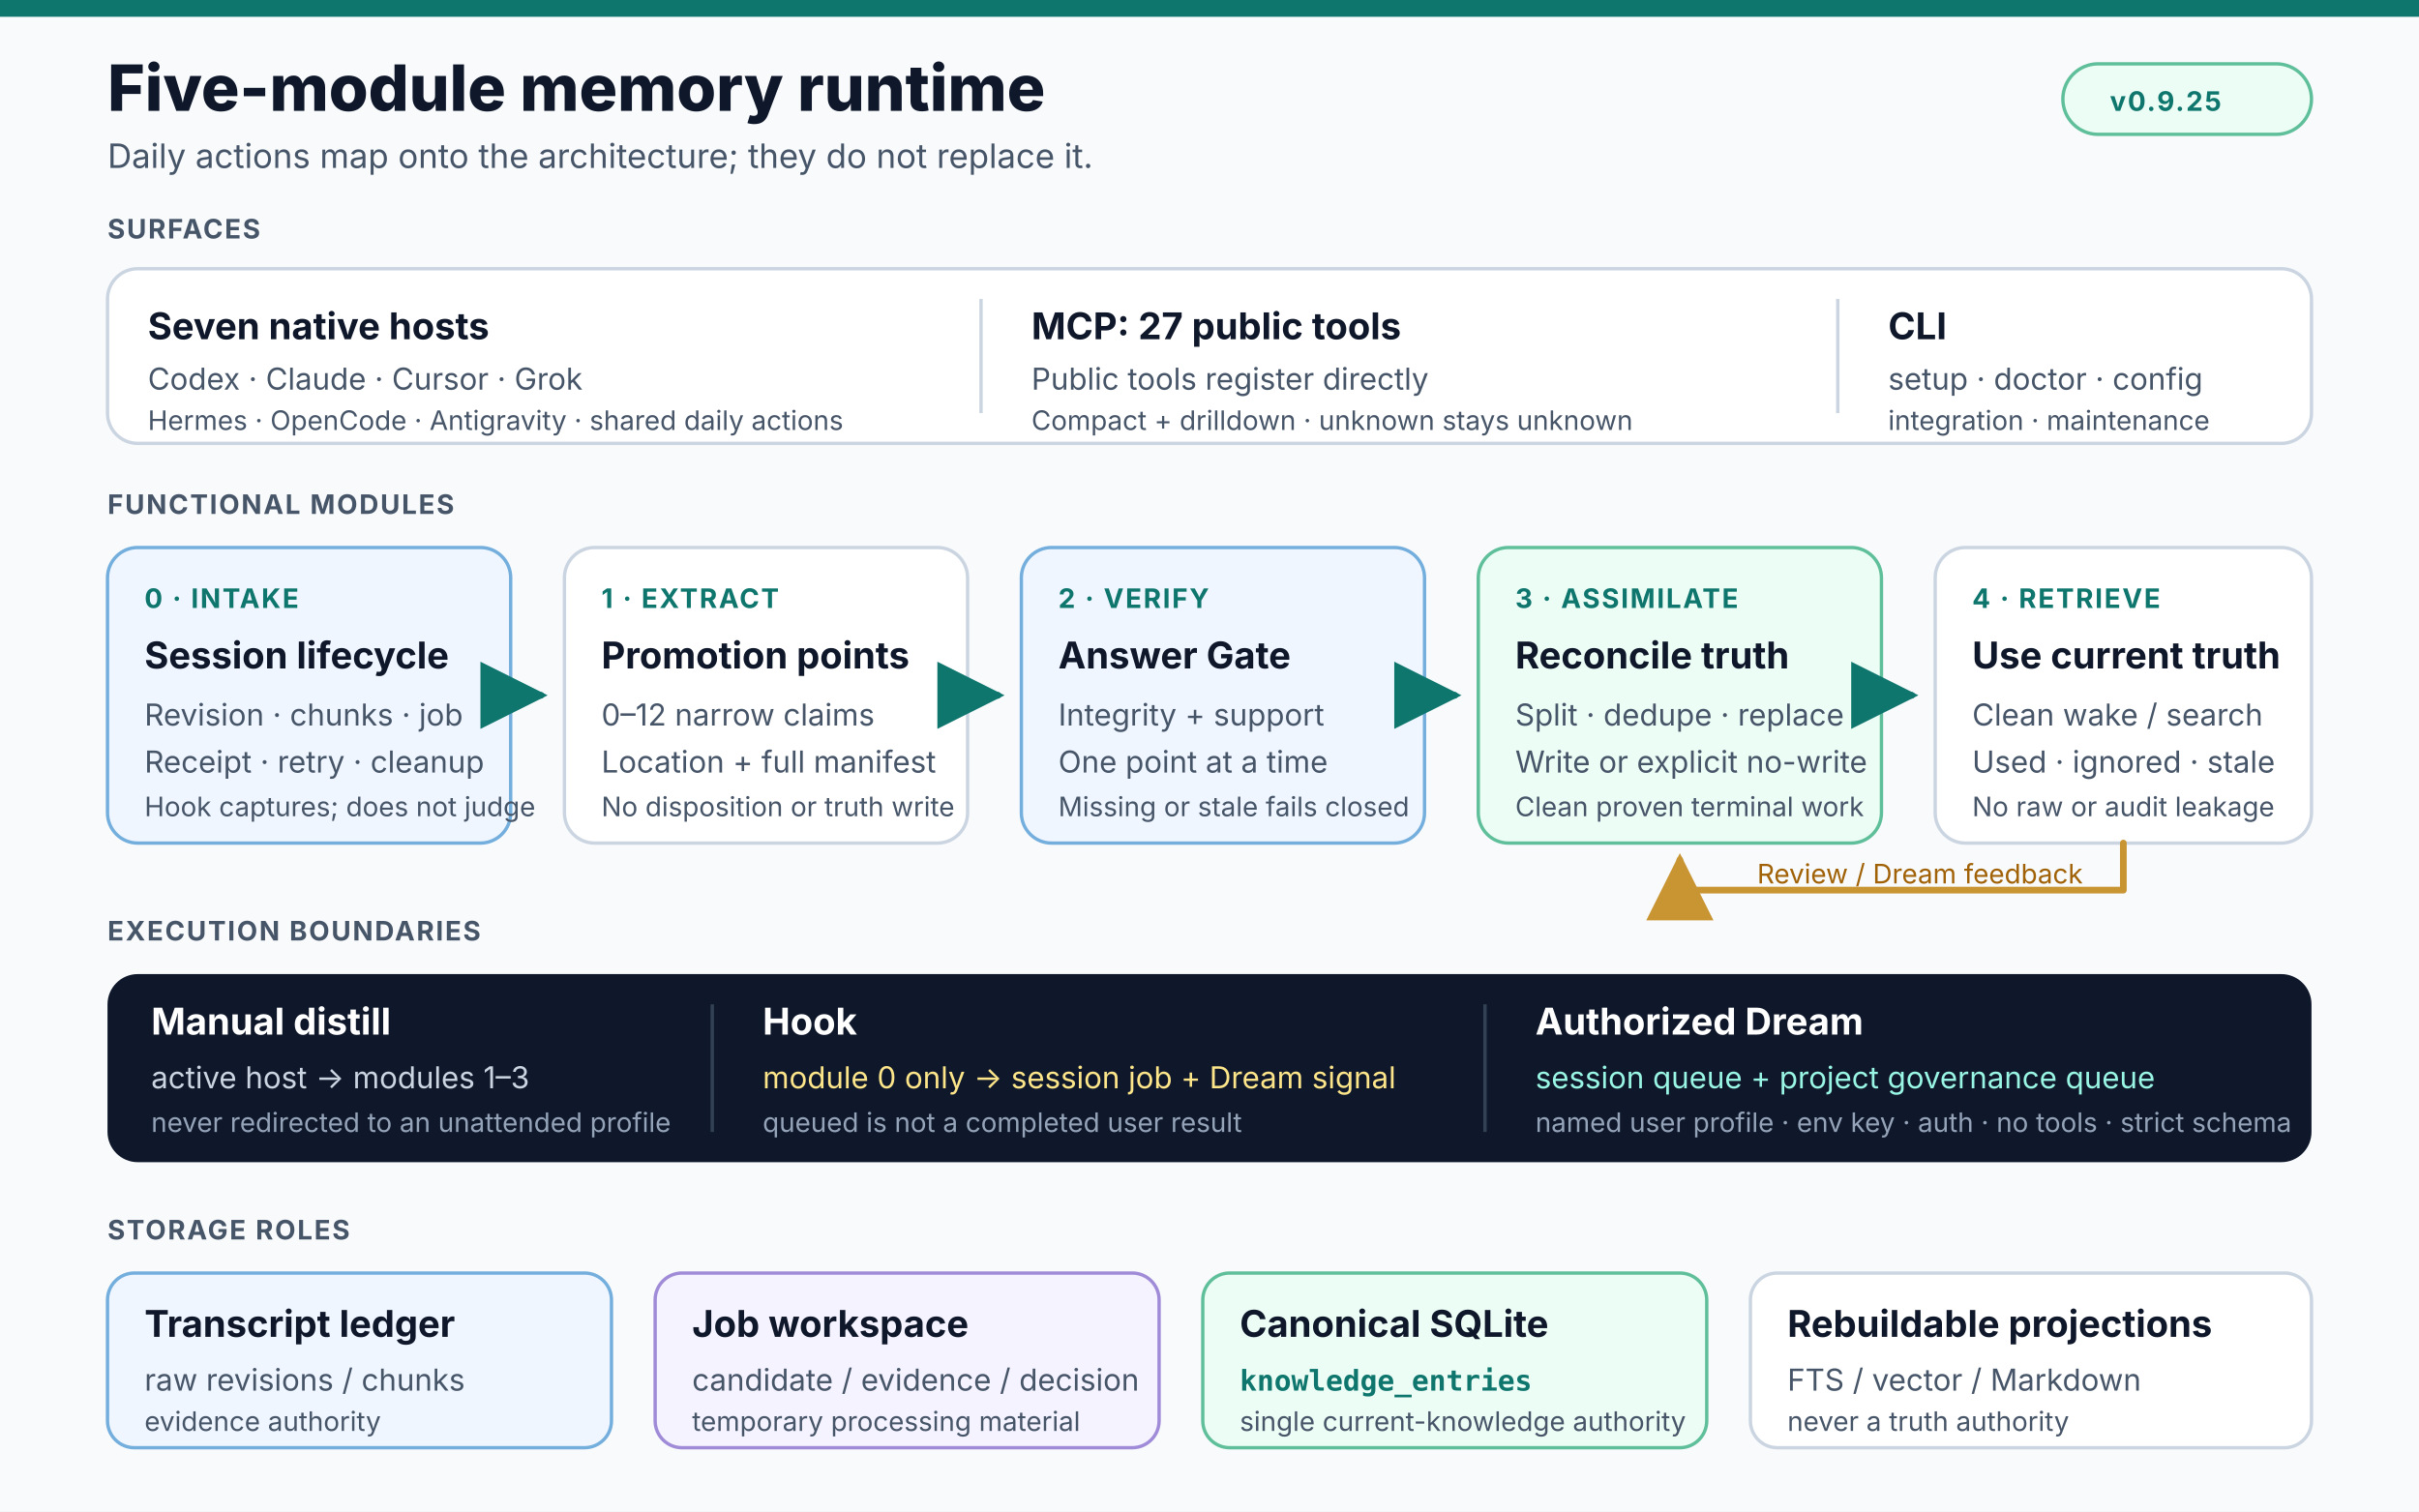
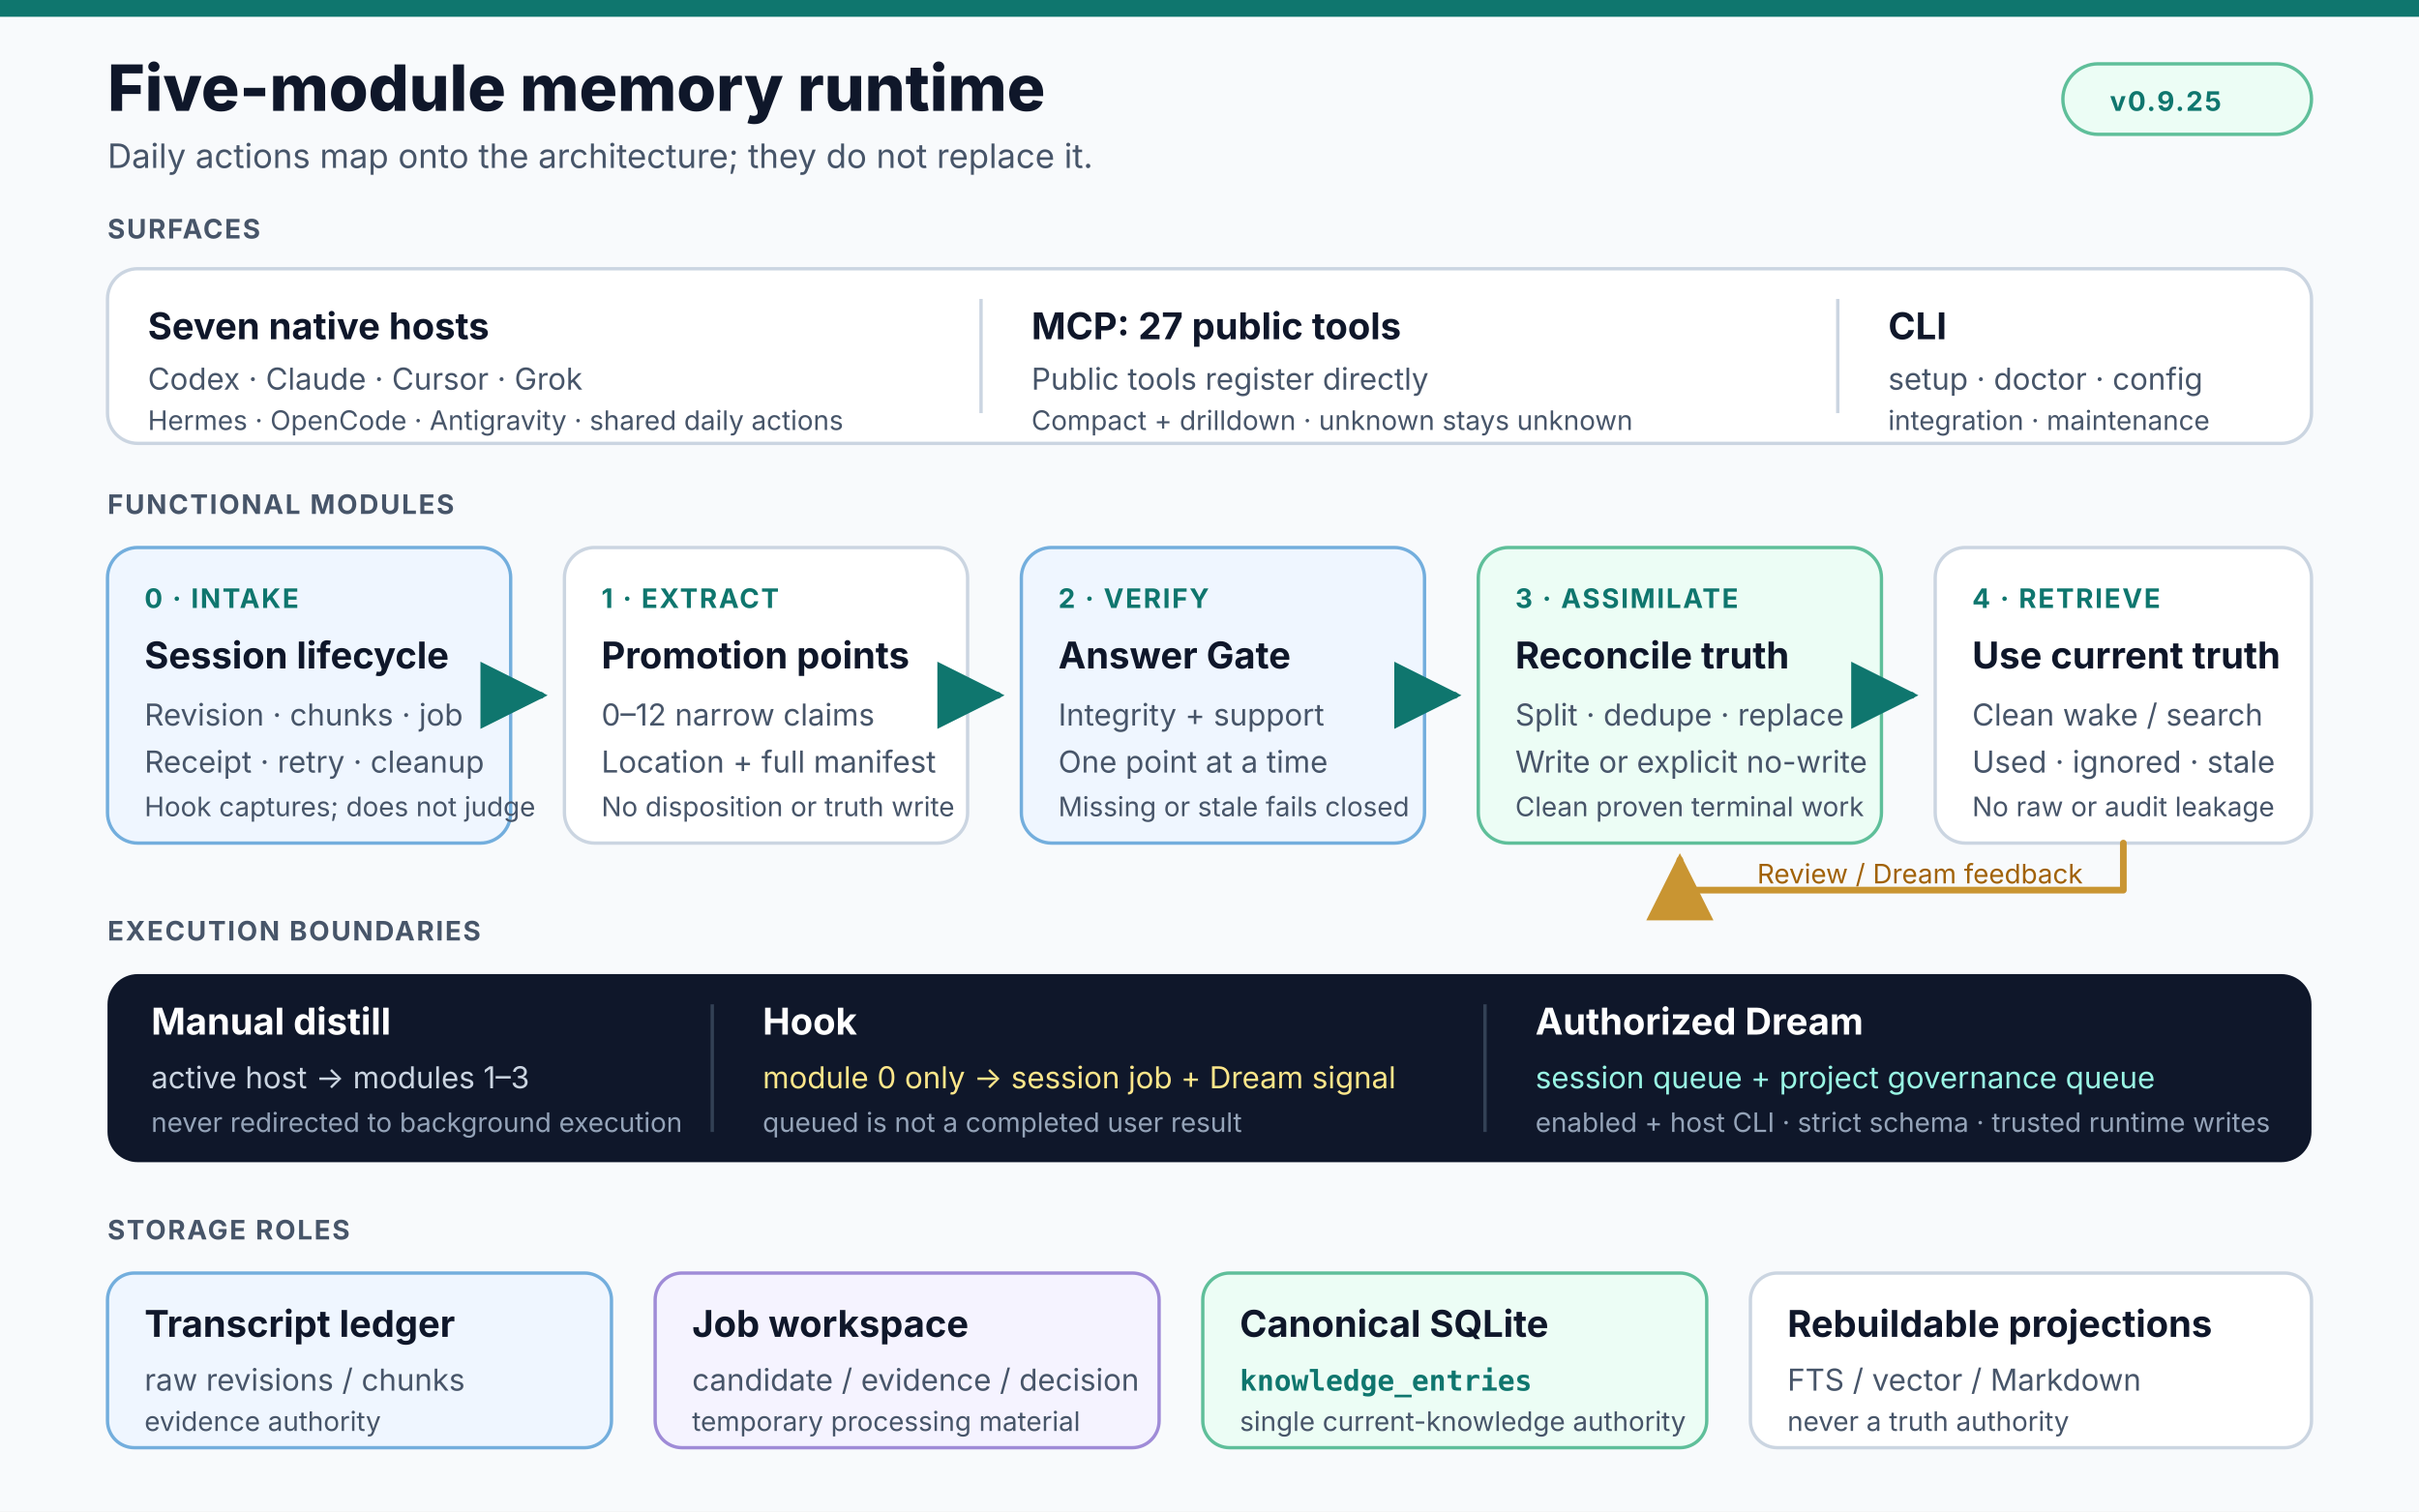
<svg xmlns="http://www.w3.org/2000/svg" width="1440" height="900" viewBox="0 0 1440 900" role="img" aria-labelledby="title desc">
  <defs>
    <style>
      text{font-family:Inter,ui-sans-serif,system-ui,-apple-system,"Segoe UI",sans-serif}
      .bg{fill:#f8fafc}.ink{fill:#0f172a}.muted{fill:#475569}.teal{fill:#0f766e}.gold{fill:#c99532}
      .card{fill:#fff;stroke:#cbd5e1;stroke-width:2}.source{fill:#eff6ff;stroke:#73aedd;stroke-width:2}
      .soft{fill:#ecfdf5;stroke:#5fbf9a;stroke-width:2}.warm{fill:#fff7ed;stroke:#d99a45;stroke-width:2}
      .violet{fill:#f5f3ff;stroke:#9f8bd7;stroke-width:2}.dark{fill:#0f172a}
      .title{font-size:38px;font-weight:760}.subtitle{font-size:20px}.eyebrow{font-size:16px;font-weight:750;letter-spacing:1px}
      .heading{font-size:22px;font-weight:750}.body{font-size:18px}.small{font-size:16px}.code{font:650 17px "Cascadia Mono",Consolas,monospace}
      .line{fill:none;stroke:#0f766e;stroke-width:4;stroke-linecap:round;stroke-linejoin:round;marker-end:url(#arrow)}
      .feedback{fill:none;stroke:#c99532;stroke-width:4;stroke-linecap:round;stroke-linejoin:round;marker-end:url(#goldArrow)}
      .dash{fill:none;stroke:#64748b;stroke-width:3;stroke-dasharray:8 7;stroke-linecap:round;stroke-linejoin:round;marker-end:url(#grayArrow)}
    </style>
    <marker id="arrow" markerWidth="12" markerHeight="12" refX="10" refY="6" orient="auto">
      <path d="M1 1l10 5-10 5z" fill="#0f766e" />
    </marker>
    <marker id="goldArrow" markerWidth="12" markerHeight="12" refX="10" refY="6" orient="auto">
      <path d="M1 1l10 5-10 5z" fill="#c99532" />
    </marker>
    <marker id="grayArrow" markerWidth="12" markerHeight="12" refX="10" refY="6" orient="auto">
      <path d="M1 1l10 5-10 5z" fill="#64748b" />
    </marker>
  </defs>
  <rect class="bg" width="1440" height="900" />
  <rect class="teal" width="1440" height="10" />
  <text x="64" y="66" class="title ink">Five-module memory runtime</text>
  <text x="64" y="100" class="subtitle muted">Daily actions map onto the architecture; they do not replace it.</text>
  <g transform="translate(1228 38)">
    <rect class="soft" width="148" height="42" rx="21" />
    <text x="28" y="28" class="eyebrow teal">v0.9.25</text>
  </g>
  <text x="64" y="142" class="eyebrow muted">SURFACES</text>
  <g transform="translate(64 160)">
    <rect class="card" width="1312" height="104" rx="18" />
    <g transform="translate(24 18)">
      <text x="0" y="24" class="heading ink">Seven native hosts</text>
      <text x="0" y="54" class="body muted">Codex · Claude · Cursor · Grok</text>
      <text x="0" y="78" class="small muted">Hermes · OpenCode · Antigravity · shared daily actions</text>
    </g>
    <line x1="520" y1="18" x2="520" y2="86" stroke="#cbd5e1" stroke-width="2" />
    <g transform="translate(550 18)">
      <text x="0" y="24" class="heading ink">MCP: 27 public tools</text>
      <text x="0" y="54" class="body muted">Public tools register directly</text>
      <text x="0" y="78" class="small muted">Compact + drilldown · unknown stays unknown</text>
    </g>
    <line x1="1030" y1="18" x2="1030" y2="86" stroke="#cbd5e1" stroke-width="2" />
    <g transform="translate(1060 18)">
      <text x="0" y="24" class="heading ink">CLI</text>
      <text x="0" y="54" class="body muted">setup · doctor · config</text>
      <text x="0" y="78" class="small muted">integration · maintenance</text>
    </g>
  </g>
  <text x="64" y="306" class="eyebrow muted">FUNCTIONAL MODULES</text>
  <g transform="translate(64 326)">
    <rect class="source" width="240" height="176" rx="18" />
    <text x="22" y="36" class="eyebrow teal">0 · INTAKE</text>
    <text x="22" y="72" class="heading ink">Session lifecycle</text>
    <text x="22" y="106" class="body muted">Revision · chunks · job</text>
    <text x="22" y="134" class="body muted">Receipt · retry · cleanup</text>
    <text x="22" y="160" class="small muted">Hook captures; does not judge</text>
  </g>
  <path class="line" d="M304 414h18" />
  <g transform="translate(336 326)">
    <rect class="card" width="240" height="176" rx="18" />
    <text x="22" y="36" class="eyebrow teal">1 · EXTRACT</text>
    <text x="22" y="72" class="heading ink">Promotion points</text>
    <text x="22" y="106" class="body muted">0–12 narrow claims</text>
    <text x="22" y="134" class="body muted">Location + full manifest</text>
    <text x="22" y="160" class="small muted">No disposition or truth write</text>
  </g>
  <path class="line" d="M576 414h18" />
  <g transform="translate(608 326)">
    <rect class="source" width="240" height="176" rx="18" />
    <text x="22" y="36" class="eyebrow teal">2 · VERIFY</text>
    <text x="22" y="72" class="heading ink">Answer Gate</text>
    <text x="22" y="106" class="body muted">Integrity + support</text>
    <text x="22" y="134" class="body muted">One point at a time</text>
    <text x="22" y="160" class="small muted">Missing or stale fails closed</text>
  </g>
  <path class="line" d="M848 414h18" />
  <g transform="translate(880 326)">
    <rect class="soft" width="240" height="176" rx="18" />
    <text x="22" y="36" class="eyebrow teal">3 · ASSIMILATE</text>
    <text x="22" y="72" class="heading ink">Reconcile truth</text>
    <text x="22" y="106" class="body muted">Split · dedupe · replace</text>
    <text x="22" y="134" class="body muted">Write or explicit no-write</text>
    <text x="22" y="160" class="small muted">Clean proven terminal work</text>
  </g>
  <path class="line" d="M1120 414h18" />
  <g transform="translate(1152 326)">
    <rect class="card" width="224" height="176" rx="18" />
    <text x="22" y="36" class="eyebrow teal">4 · RETRIEVE</text>
    <text x="22" y="72" class="heading ink">Use current truth</text>
    <text x="22" y="106" class="body muted">Clean wake / search</text>
    <text x="22" y="134" class="body muted">Used · ignored · stale</text>
    <text x="22" y="160" class="small muted">No raw or audit leakage</text>
  </g>
  <path class="feedback" d="M1264 502v28H1000v-18" />
  <text x="1046" y="526" class="small" fill="#a16207">Review / Dream feedback</text>
  <text x="64" y="560" class="eyebrow muted">EXECUTION BOUNDARIES</text>
  <g transform="translate(64 580)">
    <rect class="dark" width="1312" height="112" rx="18" />
    <text x="26" y="36" class="heading" fill="#fff">Manual distill</text>
    <text x="26" y="68" class="body" fill="#cbd5e1">active host → modules 1–3</text>
-     <text x="26" y="94" class="small" fill="#94a3b8">never redirected to an unattended profile</text>
+     <text x="26" y="94" class="small" fill="#94a3b8">never redirected to background execution</text>
    <line x1="360" y1="18" x2="360" y2="94" stroke="#334155" stroke-width="2" />
    <text x="390" y="36" class="heading" fill="#fff">Hook</text>
    <text x="390" y="68" class="body" fill="#fde68a">module 0 only → session job + Dream signal</text>
    <text x="390" y="94" class="small" fill="#94a3b8">queued is not a completed user result</text>
    <line x1="820" y1="18" x2="820" y2="94" stroke="#334155" stroke-width="2" />
    <text x="850" y="36" class="heading" fill="#fff">Authorized Dream</text>
    <text x="850" y="68" class="body" fill="#99f6e4">session queue + project governance queue</text>
-     <text x="850" y="94" class="small" fill="#94a3b8">named user profile · env key · auth · no tools · strict schema</text>
+     <text x="850" y="94" class="small" fill="#94a3b8">enabled + host CLI · strict schema · trusted runtime writes</text>
  </g>
  <text x="64" y="738" class="eyebrow muted">STORAGE ROLES</text>
  <g transform="translate(64 758)">
    <rect class="source" width="300" height="104" rx="16" />
    <text x="22" y="38" class="heading ink">Transcript ledger</text>
    <text x="22" y="70" class="body muted">raw revisions / chunks</text>
    <text x="22" y="94" class="small muted">evidence authority</text>
  </g>
  <g transform="translate(390 758)">
    <rect class="violet" width="300" height="104" rx="16" />
    <text x="22" y="38" class="heading ink">Job workspace</text>
    <text x="22" y="70" class="body muted">candidate / evidence / decision</text>
    <text x="22" y="94" class="small muted">temporary processing material</text>
  </g>
  <g transform="translate(716 758)">
    <rect class="soft" width="300" height="104" rx="16" />
    <text x="22" y="38" class="heading ink">Canonical SQLite</text>
    <text x="22" y="70" class="code teal">knowledge_entries</text>
    <text x="22" y="94" class="small muted">single current-knowledge authority</text>
  </g>
  <g transform="translate(1042 758)">
    <rect class="card" width="334" height="104" rx="16" />
    <text x="22" y="38" class="heading ink">Rebuildable projections</text>
    <text x="22" y="70" class="body muted">FTS / vector / Markdown</text>
    <text x="22" y="94" class="small muted">never a truth authority</text>
  </g>
</svg>
